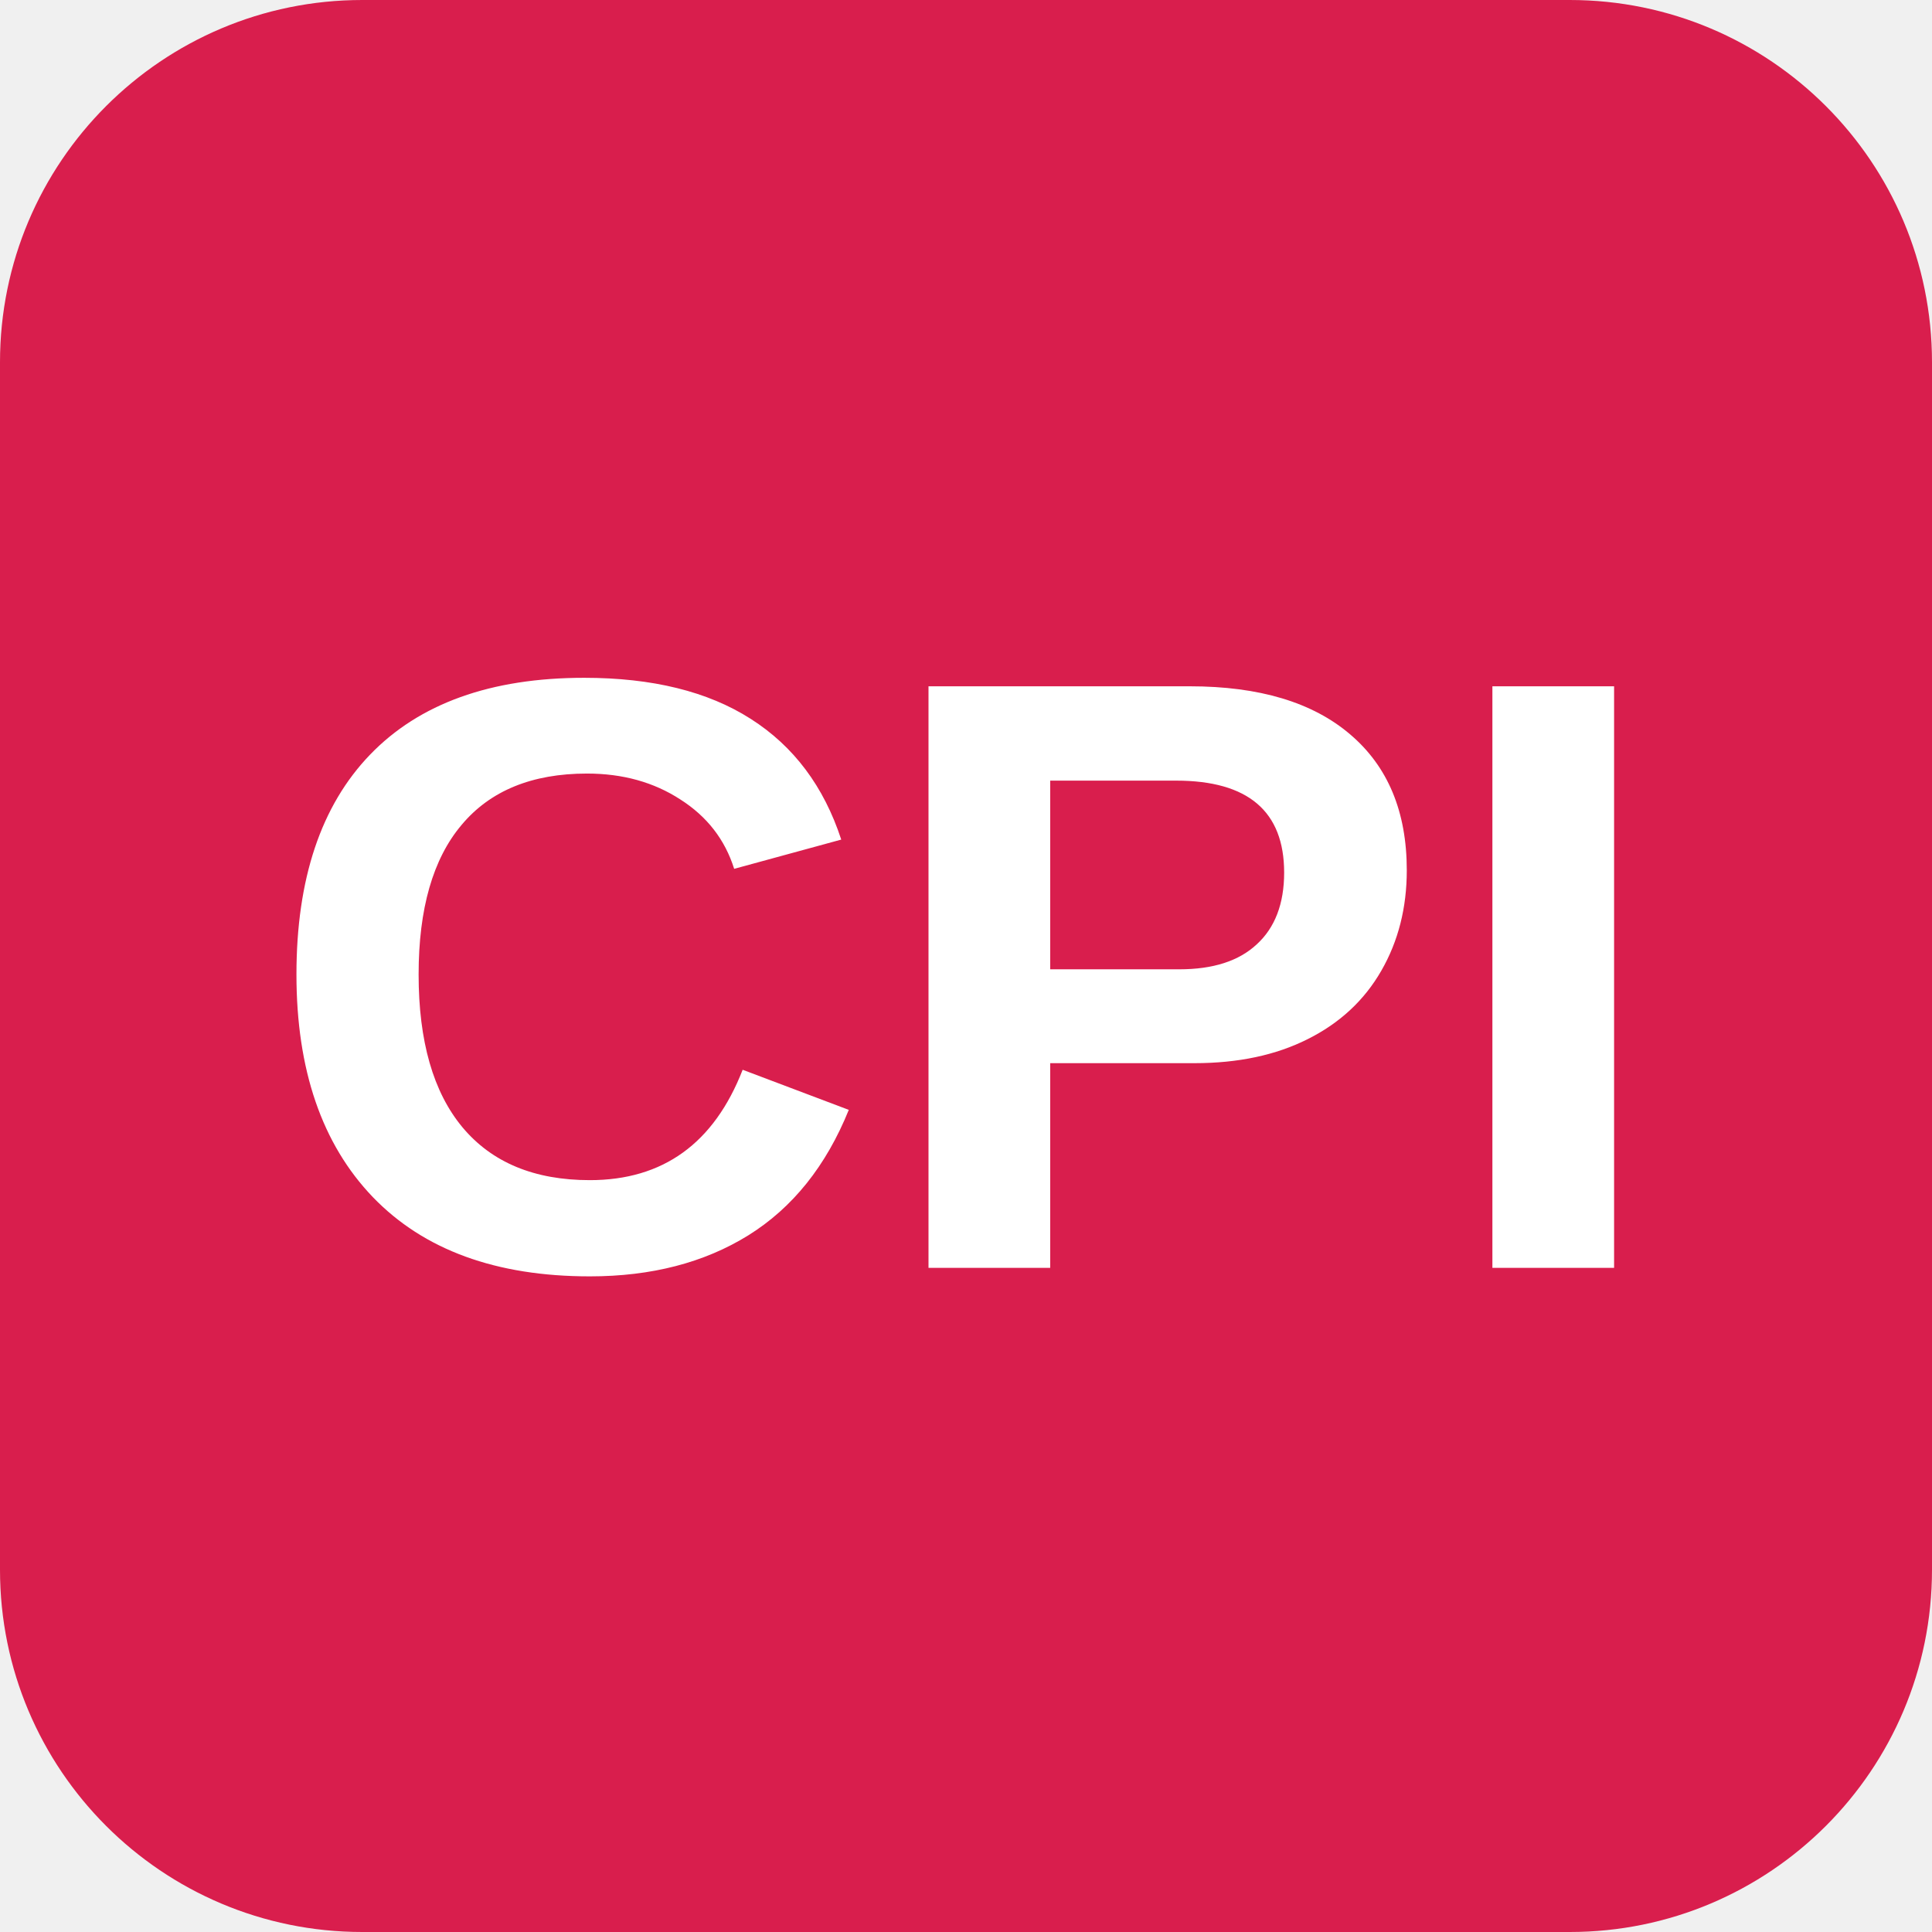
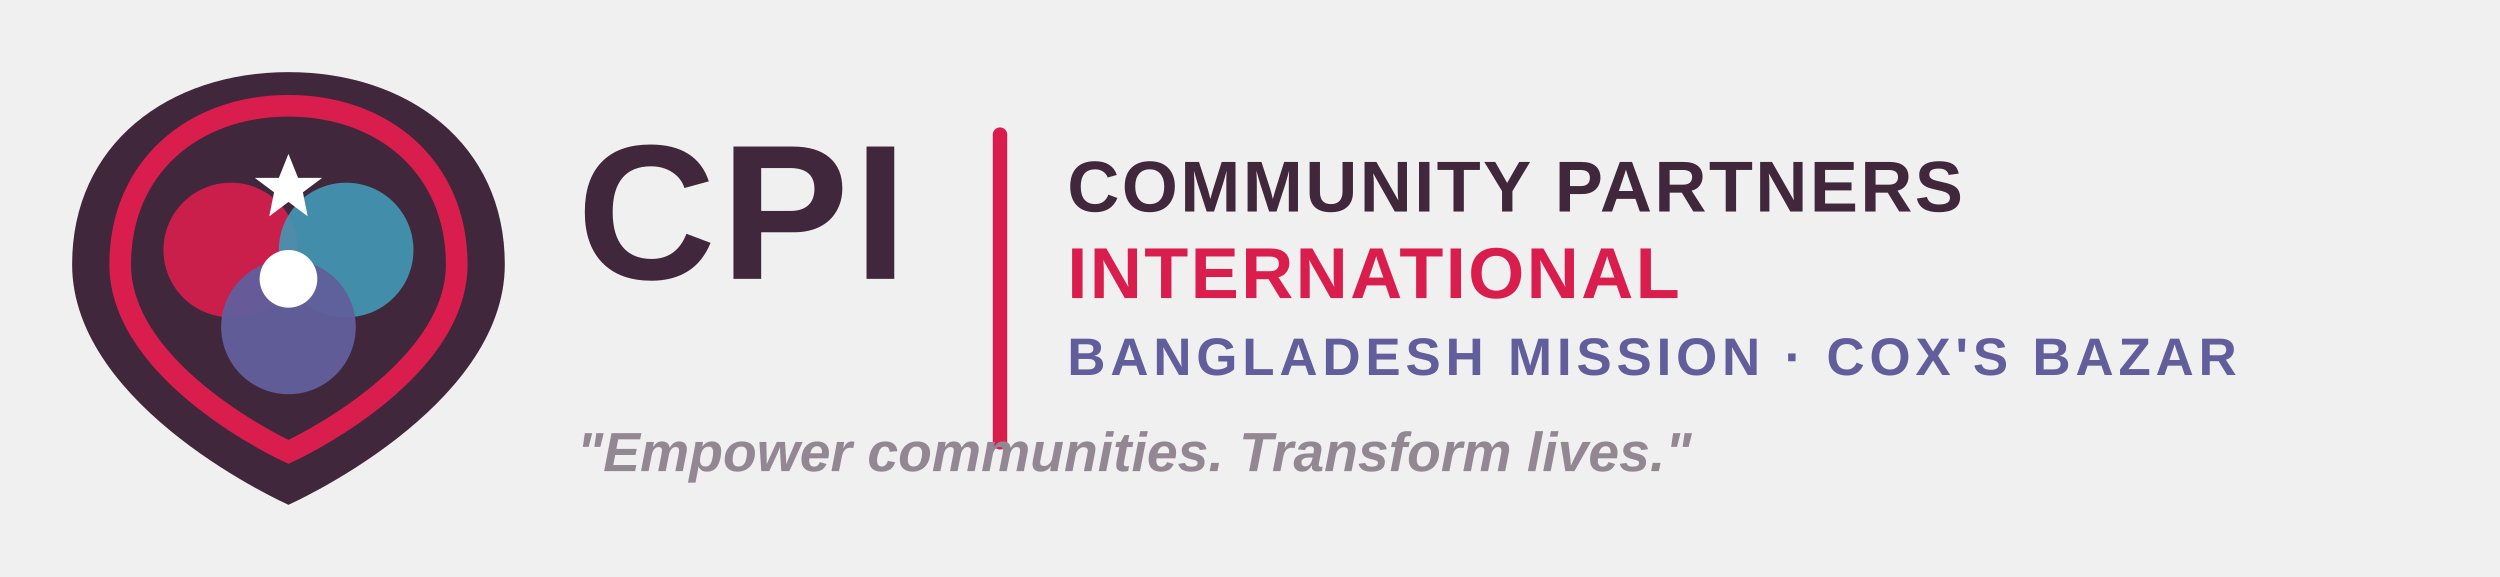
- <svg xmlns="http://www.w3.org/2000/svg" viewBox="0 0 64 64" width="64" height="64">
-   <rect width="64" height="64" rx="12" fill="#D91E4D" />
-   <text x="32" y="42" font-family="Arial, sans-serif" font-size="28" font-weight="bold" fill="#FFFFFF" text-anchor="middle">CPI</text>
+ <svg xmlns="http://www.w3.org/2000/svg" viewBox="0 0 520 120" width="520" height="120">
+   <defs>
+     <linearGradient id="cpiGrad" x1="0%" y1="0%" x2="100%" y2="100%">
+       <stop offset="0%" stop-color="#D91E4D" />
+       <stop offset="100%" stop-color="#41273B" />
+     </linearGradient>
+     <linearGradient id="accentGrad" x1="0%" y1="0%" x2="100%" y2="0%">
+       <stop offset="0%" stop-color="#D91E4D" />
+       <stop offset="100%" stop-color="#4298B5" />
+     </linearGradient>
+   </defs>
+   <rect width="520" height="120" fill="none" />
+   <g transform="translate(10, 10)">
+     <path d="M 50,5 C 75,5 95,20 95,45 C 95,75 50,95 50,95 C 50,95 5,75 5,45 C 5,20 25,5 50,5 Z" fill="#41273B" rx="10" />
+     <path d="M 50,12 C 70,12 85,25 85,45 C 85,68 50,84 50,84 C 50,84 15,68 15,45 C 15,25 30,12 50,12 Z" fill="none" stroke="#D91E4D" stroke-width="4.5" />
+     <circle cx="38" cy="42" r="14" fill="#D91E4D" opacity="0.9" />
+     <circle cx="62" cy="42" r="14" fill="#4298B5" opacity="0.9" />
+     <circle cx="50" cy="58" r="14" fill="#615E9B" opacity="0.95" />
+     <circle cx="50" cy="48" r="6" fill="#FFFFFF" />
+     <polygon points="50,22 52,27 57,27 53,30 54,35 50,32 46,35 47,30 43,27 48,27" fill="#FFFFFF" />
+   </g>
+   <g transform="translate(120, 20)">
+     <text x="0" y="38" font-family="'Raleway', 'Arial', sans-serif" font-weight="900" font-size="40" fill="#41273B" letter-spacing="1">
+       CPI
+     </text>
+     <line x1="88" y1="8" x2="88" y2="72" stroke="#D91E4D" stroke-width="3" stroke-linecap="round" />
+     <text x="102" y="24" font-family="'Raleway', 'Arial', sans-serif" font-weight="800" font-size="15" fill="#41273B" letter-spacing="0.5">
+       COMMUNITY PARTNERS
+     </text>
+     <text x="102" y="42" font-family="'Raleway', 'Arial', sans-serif" font-weight="800" font-size="15" fill="#D91E4D" letter-spacing="0.5">
+       INTERNATIONAL
+     </text>
+     <text x="102" y="58" font-family="'Raleway', 'Arial', sans-serif" font-weight="600" font-size="11" fill="#615E9B" letter-spacing="1">
+       BANGLADESH MISSION · COX'S BAZAR
+     </text>
+     <text x="0" y="78" font-family="'Raleway', 'Arial', sans-serif" font-weight="600" font-style="italic" font-size="11.5" fill="#948794">
+       "Empower communities. Transform lives."
+     </text>
+   </g>
</svg>
